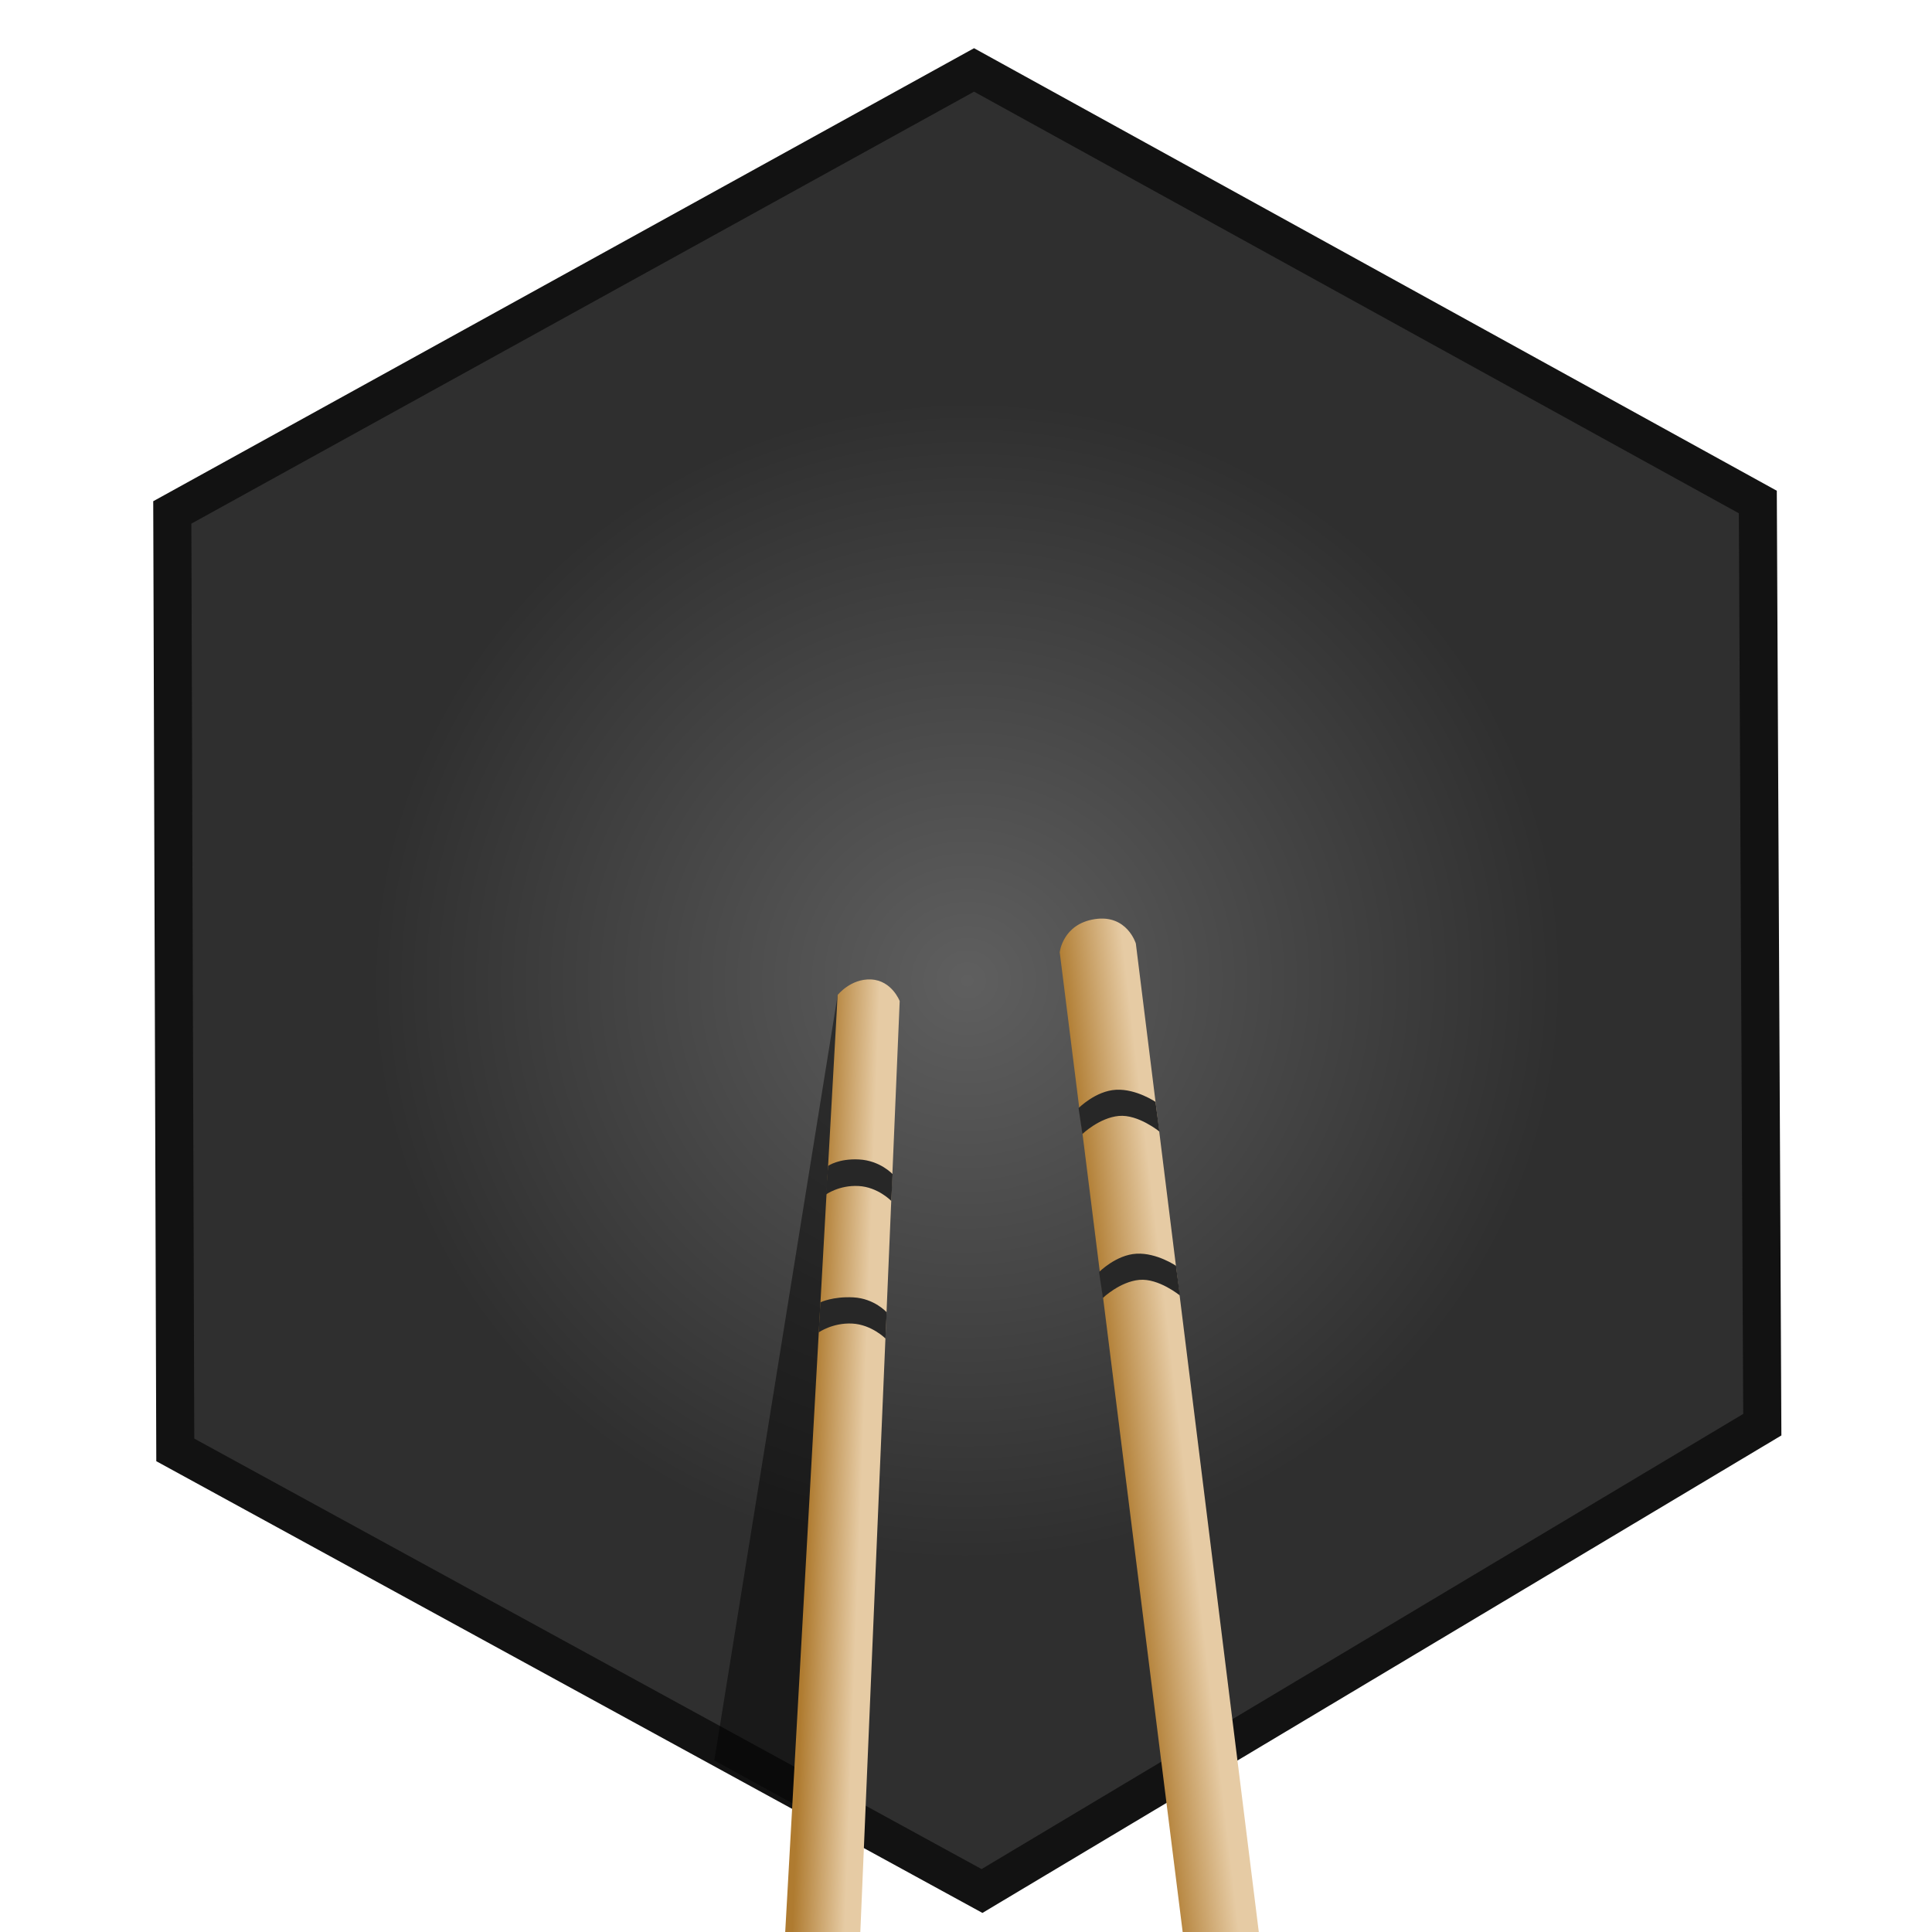
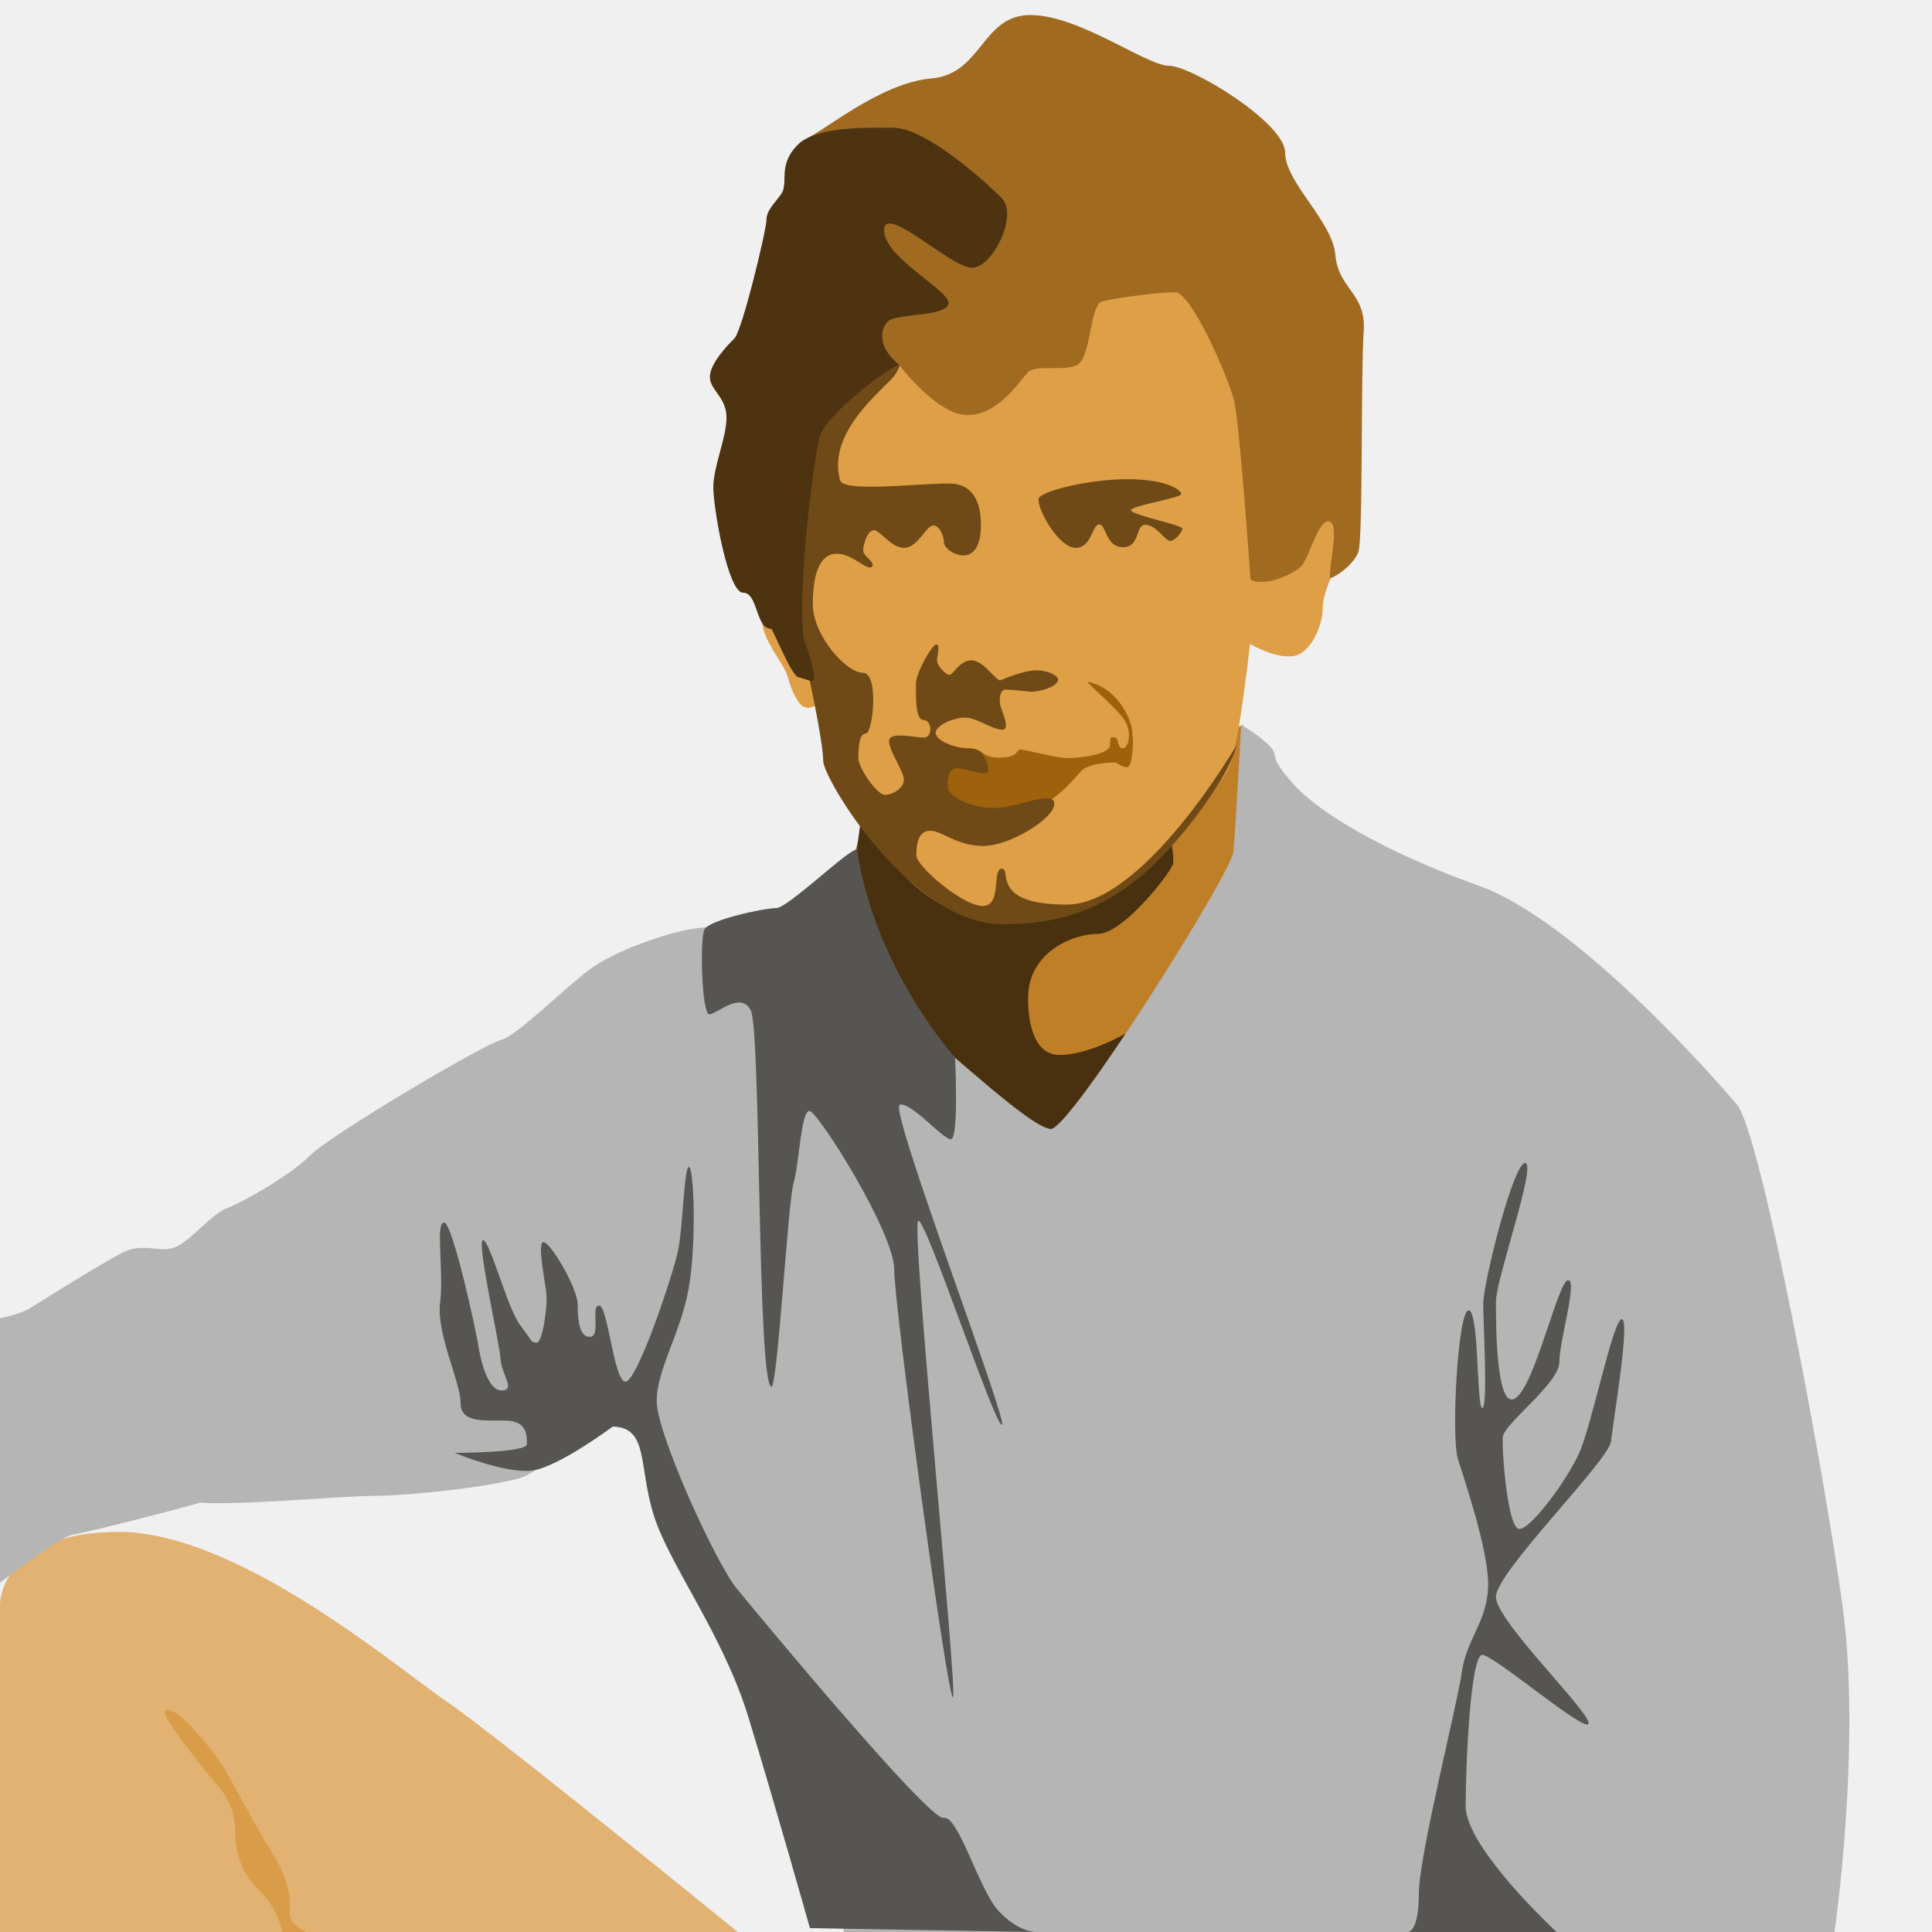
- <svg xmlns="http://www.w3.org/2000/svg" xmlns:xlink="http://www.w3.org/1999/xlink" width="1000" height="1000" viewBox="0 0 264.583 264.583" id="svg4332" version="1.1">
-   <defs id="defs4334">
-     <linearGradient id="linearGradient4906">
-       <stop style="stop-color:#5f5f5f;stop-opacity:1" offset="0" id="stop4908" />
-       <stop style="stop-color:#2f2f2f;stop-opacity:1" offset="1" id="stop4910" />
-     </linearGradient>
-     <linearGradient id="linearGradient4890">
-       <stop style="stop-color:#e6cba4;stop-opacity:1;" offset="0" id="stop4892" />
-       <stop style="stop-color:#af7b30;stop-opacity:1" offset="1" id="stop4894" />
-     </linearGradient>
-     <linearGradient xlink:href="#linearGradient4890" id="linearGradient4896" x1="161.164" y1="224.399" x2="152.076" y2="225.468" gradientUnits="userSpaceOnUse" />
-     <linearGradient xlink:href="#linearGradient4890" id="linearGradient4904" x1="118.359" y1="225.224" x2="111.184" y2="224.957" gradientUnits="userSpaceOnUse" />
-     <radialGradient xlink:href="#linearGradient4906" id="radialGradient4912" cx="129.823" cy="126.335" fx="129.823" fy="126.335" r="108.875" gradientTransform="matrix(0.7495165,-0.0479291,0.04661846,0.7290208,26.62908,40.45649)" gradientUnits="userSpaceOnUse" />
-   </defs>
-   <g id="layer1" transform="translate(0,-32.41665)" style="display:inline">
+ <svg xmlns="http://www.w3.org/2000/svg" width="1000" height="1000" viewBox="0 0 264.583 264.583" id="svg4332" version="1.1">
+   <defs id="defs4334" />
+   <g id="layer1" transform="translate(0,-32.41665)" style="display:none">
    <rect style="opacity:1;fill:#ffffff;fill-opacity:1;stroke:none;stroke-width:11.608;stroke-miterlimit:4;stroke-dasharray:none;stroke-opacity:1" id="rect5606" width="264.583" height="264.583" x="0" y="32.417" />
  </g>
-   <g id="layer2">
-     <path style="opacity:1;fill:url(#radialGradient4912);fill-opacity:1;stroke:#121212;stroke-width:5.212;stroke-miterlimit:4;stroke-dasharray:none;stroke-opacity:1" id="path4847" d="M 130.747,1.64 238.084,60.812 238.698,187.168 131.838,251.031 21.359,190.623 20.949,62.24 Z" transform="translate(2.645833,7.9375)" />
+   <g id="layer11" style="display:inline">
+     <path style="fill:#e1b271;fill-opacity:1;fill-rule:evenodd;stroke:none;stroke-width:0.265px;stroke-linecap:butt;stroke-linejoin:miter;stroke-opacity:1" d="m 101.028,264.583 c 0,0 -33.141,-26.994 -39.823,-31.538 C 54.523,228.502 32.607,209.793 16.303,209.793 0,209.793 0,219.682 0,219.682 l 0,44.901 z" id="path4821" />
  </g>
-   <g id="layer5">
-     <path style="fill:#000000;fill-opacity:0.47;fill-rule:evenodd;stroke:none;stroke-width:0.265px;stroke-linecap:butt;stroke-linejoin:miter;stroke-opacity:1" d="m 114.72,136.248 -16.894,104.837 13.631,7.484 z" id="path4957" />
+   <g id="layer12">
+     <path style="fill:#d99d4a;fill-rule:evenodd;stroke:none;stroke-width:0.265px;stroke-linecap:butt;stroke-linejoin:miter;stroke-opacity:1;fill-opacity:1" d="m 41.961,264.583 c 0,0 -2.272,-1.002 -2.272,-2.405 0,-1.403 0.401,-4.076 -2.673,-8.887 -3.074,-4.811 -5.679,-10.758 -8.219,-13.831 -2.539,-3.074 -4.677,-5.412 -6.014,-5.279 -1.336,0.134 3.875,6.414 5.412,8.419 1.537,2.005 4.009,3.875 4.009,8.152 0,4.276 1.704,6.582 3.742,8.619 2.038,2.038 2.74,5.212 2.74,5.212 z" id="path4824" />
  </g>
-   <g id="layer3">
-     <g transform="translate(0,-32.41665)" style="" id="g4942">
-       <path id="path4853" d="m 117.82,297 5.391,-127.488 c 0,0 -1.067,-2.817 -3.913,-2.961 -2.788,-0.142 -4.583,2.126 -4.583,2.126 l -7.182,128.323 z" style="fill:url(#linearGradient4904);fill-opacity:1;fill-rule:evenodd;stroke:none;stroke-width:0.265px;stroke-linecap:butt;stroke-linejoin:miter;stroke-opacity:1" />
-       <path id="path4859" d="m 113.102,196.011 c 0,0 1.791,-1.312 4.461,-1.174 2.673,0.138 4.5,2.052 4.5,2.052 l 0.177,-3.675 c 0,0 -1.695,-1.859 -4.596,-2.013 -2.81,-0.148 -4.241,0.884 -4.241,0.884" style="fill:#272727;fill-opacity:1;fill-rule:evenodd;stroke:none;stroke-width:0.265px;stroke-linecap:butt;stroke-linejoin:miter;stroke-opacity:1" />
-       <path style="fill:#272727;fill-opacity:1;fill-rule:evenodd;stroke:none;stroke-width:0.265px;stroke-linecap:butt;stroke-linejoin:miter;stroke-opacity:1" d="m 112.114,214.886 c 0,0 1.921,-1.347 4.591,-1.21 2.673,0.138 4.559,2.052 4.559,2.052 l 0.165,-3.592 c 0,0 -1.671,-1.895 -4.572,-2.048 -2.81,-0.148 -4.512,0.682 -4.512,0.682" id="path4869" />
-     </g>
+   <g id="layer4" style="display:inline">
+     <path style="fill:#be7f27;fill-opacity:1;fill-rule:evenodd;stroke:none;stroke-width:0.265px;stroke-linecap:butt;stroke-linejoin:miter;stroke-opacity:1" d="m 170.278,99.313 -52.633,15.308 -3.874,14.836 28.726,32.128 29.482,-43.278 z" id="path4797" />
  </g>
-   <g id="layer4">
-     <g transform="translate(0,-32.41665)" style="" id="g4925">
-       <path id="path4851" d="m 161.965,297 -16.838,-134.169 c 0,0 0.401,-3.875 4.811,-4.544 4.41,-0.668 5.613,3.341 5.613,3.341 l 16.838,135.372 z" style="fill:url(#linearGradient4896);fill-rule:evenodd;stroke:none;stroke-width:0.265px;stroke-linecap:butt;stroke-linejoin:miter;stroke-opacity:1;fill-opacity:1" />
-       <path style="fill:#272727;fill-opacity:1;fill-rule:evenodd;stroke:none;stroke-width:0.265px;stroke-linecap:butt;stroke-linejoin:miter;stroke-opacity:1" d="m 148.229,187.717 c 0,0 2.322,-2.227 4.984,-2.474 2.656,-0.247 5.567,2.141 5.567,2.141 l -0.535,-4.067 c 0,0 -2.638,-1.803 -5.402,-1.659 -2.796,0.145 -5.135,2.512 -5.135,2.512" id="path4884" />
-       <path id="path4888" d="m 151.036,210.167 c 0,0 2.322,-2.227 4.984,-2.474 2.656,-0.247 5.567,2.141 5.567,2.141 l -0.535,-4.067 c 0,0 -2.638,-1.803 -5.402,-1.659 -2.796,0.145 -5.135,2.512 -5.135,2.512" style="fill:#272727;fill-opacity:1;fill-rule:evenodd;stroke:none;stroke-width:0.265px;stroke-linecap:butt;stroke-linejoin:miter;stroke-opacity:1" />
-     </g>
+   <g id="layer8" style="display:inline">
+     <path style="fill:#49310f;fill-opacity:1;fill-rule:evenodd;stroke:none;stroke-width:0.265px;stroke-linecap:butt;stroke-linejoin:miter;stroke-opacity:1" d="m 140.796,136.638 c 0,-6.095 5.953,-8.741 9.544,-8.741 3.591,0 10.347,-8.835 10.347,-9.733 0,-20.676 -42.9,-5.103 -42.9,-5.103 l -2.315,17.34 19.56,25.277 17.859,-0.189 2.882,-14.883 c 0,0 -6.048,3.874 -10.678,3.874 -4.63,0 -4.299,-7.843 -4.299,-7.843 z" id="path4811" />
  </g>
+   <g id="layer3" style="display:inline">
+     <path style="fill:#b5b5b5;fill-opacity:1;fill-rule:evenodd;stroke:none;stroke-width:0.265px;stroke-linecap:butt;stroke-linejoin:miter;stroke-opacity:1" d="m 251.233,264.583 c 0,0 3.742,-25.658 1.069,-44.901 -2.673,-19.243 -11.225,-64.679 -14.433,-68.421 -3.207,-3.742 -21.916,-25.123 -35.28,-29.934 -13.363,-4.811 -22.183,-10.156 -25.658,-14.165 -3.475,-4.009 -1.636,-3.306 -2.901,-4.824 -1.191,-1.43 -4.048,-3.06 -4.048,-3.06 0,0 -0.802,14.433 -1.069,17.373 -0.267,2.94 -22.317,37.952 -24.99,37.952 -2.673,0 -14.433,-11.225 -17.373,-13.23 -2.94,-2.005 -10.424,-10.557 -10.557,-12.963 -0.134,-2.405 0.935,-11.225 0.935,-11.225 0,0 -6.044,5.548 -10.053,7.82 -4.009,2.272 -8.754,1.396 -13.568,2.497 -3.17,0.725 -8.719,2.646 -12.06,4.918 -3.341,2.272 -10.424,9.488 -12.695,10.023 -2.272,0.535 -23.252,12.963 -26.059,15.769 -2.806,2.806 -9.221,6.414 -11.359,7.216 -2.138,0.802 -4.544,4.009 -6.815,5.212 -2.272,1.203 -4.544,-0.668 -7.617,0.935 -3.074,1.604 -10.958,6.548 -12.428,7.484 C 2.806,179.993 0,180.527 0,180.527 l 0,36.215 c 0,0 8.152,-6.281 9.889,-6.548 1.737,-0.267 14.351,-3.455 17.506,-4.41 5.479,0.401 19.377,-0.935 24.054,-0.935 4.677,0 18.174,-1.47 20.713,-2.806 2.539,-1.336 14.433,-10.424 14.433,-10.424 0,0 10.156,25.391 13.363,29.667 3.207,4.276 10.29,20.312 10.824,23.386 0.535,3.074 4.811,19.912 4.811,19.912 z" id="path4794" />
+   </g>
+   <g id="layer13">
+     <path style="fill:#565552;fill-opacity:1;fill-rule:evenodd;stroke:none;stroke-width:0.265px;stroke-linecap:butt;stroke-linejoin:miter;stroke-opacity:1" d="m 83.923,195.361 c 0,0 -7.35,5.479 -10.958,6.014 -3.608,0.535 -10.691,-2.405 -10.691,-2.405 0,0 9.889,0 9.889,-1.203 0,-1.203 0,-3.074 -2.673,-3.207 -2.673,-0.134 -6.414,0.535 -6.414,-2.405 0,-2.94 -3.341,-9.488 -2.806,-13.764 0.535,-4.276 -0.668,-10.958 0.535,-10.958 1.203,0 4.41,14.967 4.677,16.704 0.267,1.737 1.203,6.281 3.207,6.281 2.005,0 0,-2.138 -0.134,-4.276 -0.134,-2.138 -3.341,-16.303 -2.405,-16.303 0.935,0 3.341,9.354 5.078,11.626 1.737,2.272 1.47,2.405 2.272,2.405 0.802,0 1.47,-4.811 1.336,-6.548 -0.134,-1.737 -1.336,-7.216 -0.401,-7.216 0.935,0 4.677,6.281 4.677,8.553 0,2.272 0.267,4.544 1.737,4.41 1.47,-0.134 0,-4.276 1.203,-4.276 1.203,0 2.005,10.424 3.608,10.424 1.604,0 6.548,-14.7 7.216,-18.041 0.668,-3.341 0.802,-11.359 1.47,-11.359 0.668,0 1.069,10.156 0,16.437 -1.069,6.281 -4.41,11.225 -4.41,15.635 0,4.41 8.018,22.05 10.958,25.658 2.94,3.608 26.326,31.805 28.331,31.404 2.005,-0.401 4.811,9.755 7.484,12.695 2.673,2.94 5.078,2.94 5.078,2.94 l -30.87,-0.535 c 0,0 -4.944,-17.506 -8.419,-28.865 -3.475,-11.359 -10.824,-20.847 -12.963,-27.662 -2.138,-6.815 -0.668,-12.027 -5.613,-12.161 z" id="path4827" />
+     <path style="fill:#565552;fill-opacity:1;fill-rule:evenodd;stroke:none;stroke-width:0.265px;stroke-linecap:butt;stroke-linejoin:miter;stroke-opacity:1" d="m 105.644,189.933 c 0.85,-0.095 2.268,-25.324 3.024,-27.876 0.756,-2.551 1.039,-9.922 2.173,-9.922 1.134,0 11.623,16.631 11.623,21.734 0,5.103 7.276,58.586 8.032,58.586 0.756,0 -5.859,-65.295 -4.725,-65.295 1.134,0 10.394,27.97 11.434,27.97 1.039,0 -15.592,-43.467 -13.985,-43.845 1.606,-0.378 5.859,4.725 6.993,4.725 1.134,0 0.578,-11.195 0.578,-11.195 0,0 -11.02,-12.145 -13.429,-28.493 -1.228,0 -9.449,8.032 -11.056,8.032 -1.606,0 -9.166,1.606 -9.827,2.929 -0.661,1.323 -0.378,11.623 0.661,11.623 1.039,0 4.252,-3.213 5.67,-0.567 1.417,2.646 0.85,50.932 2.835,51.594 z" id="path4829" />
+     <path style="fill:#565552;fill-rule:evenodd;stroke:none;stroke-width:0.265px;stroke-linecap:butt;stroke-linejoin:miter;stroke-opacity:1;fill-opacity:1" d="m 213.179,264.583 c 0,0 -12.459,-11.493 -12.459,-17.239 0,-5.746 0.668,-20.713 2.272,-20.713 1.604,0 14.566,11.092 14.566,9.354 0,-1.737 -12.562,-13.898 -12.695,-17.239 -0.134,-3.341 15.502,-18.709 15.769,-21.382 0.267,-2.673 2.673,-16.704 1.47,-16.704 -1.203,0 -4.143,14.7 -5.88,18.442 -1.737,3.742 -6.548,10.29 -8.152,10.29 -1.604,0 -2.405,-10.691 -2.272,-12.562 0.134,-1.871 7.751,-7.35 7.751,-10.29 0,-2.94 2.539,-11.225 1.203,-11.225 -1.336,0 -4.544,14.433 -7.216,16.17 -2.673,1.737 -2.673,-10.156 -2.673,-13.23 0,-3.074 5.613,-18.843 4.009,-18.976 -1.604,-0.134 -5.746,16.437 -5.746,19.243 0,2.806 0.668,14.299 -0.134,14.299 -0.802,0 -0.401,-13.363 -1.871,-13.363 -1.47,0 -2.405,17.239 -1.47,20.312 0.935,3.074 4.276,12.695 4.143,17.506 -0.134,4.811 -2.94,7.083 -3.608,11.76 -0.668,4.677 -5.88,25.123 -5.88,30.335 0,5.212 -1.47,5.212 -1.47,5.212 z" id="path4831" />
+   </g>
+   <g id="layer5" style="display:inline">
+     <path style="fill:#de9f47;fill-opacity:1;fill-rule:evenodd;stroke:none;stroke-width:0.265px;stroke-linecap:butt;stroke-linejoin:miter;stroke-opacity:1" d="m 171.186,88.185 c 0,0 -1.537,14.032 -2.806,16.771 -1.27,2.74 -13.509,21.273 -30.012,21.273 -16.504,0 -21.798,-18.587 -23.134,-20.658 -1.336,-2.071 -3.18,-9.301 -3.18,-9.301 0,0 -1.604,1.737 -2.873,-0.401 -1.27,-2.138 -1.002,-2.873 -1.804,-4.343 -0.802,-1.47 -3.608,-5.212 -2.873,-7.016 0.735,-1.804 2.405,-1.804 2.405,-1.804 l 3.207,-35.881 31.137,-17.707 31.805,12.628 10.357,30.268 c 0,0 0.067,4.076 -0.468,5.479 -0.535,1.403 -1.804,3.809 -1.804,5.88 0,2.071 -1.537,6.147 -4.076,6.481 -2.539,0.334 -5.88,-1.67 -5.88,-1.67 z" id="path4800" />
+   </g>
+   <g id="layer9">
+     <path style="fill:#9e620c;fill-opacity:1;fill-rule:evenodd;stroke:none;stroke-width:0.265px;stroke-linecap:butt;stroke-linejoin:miter;stroke-opacity:1" d="m 136.733,103.754 c 2.835,0 2.381,-1.103 3.049,-1.103 0.668,0 4.911,1.169 6.414,1.169 1.503,0 5.813,-0.434 5.813,-1.804 0,-1.37 0.234,-1.002 0.702,-1.002 0.468,0 0.301,1.47 1.036,1.47 0.735,0 1.303,-1.904 0.401,-3.608 -0.902,-1.704 -5.479,-5.412 -5.178,-5.512 4.404,0.912 6.304,5.822 6.08,7.283 0.234,0 0.134,4.41 -0.702,4.41 -0.835,0 -1.203,-0.635 -1.737,-0.635 -0.535,0 -3.441,0.067 -4.544,1.169 -1.102,1.102 -4.51,6.114 -11.025,6.114 -6.515,0 -13.029,-2.606 -13.029,-4.811 0,-2.205 -1.47,-3.608 -1.47,-4.677 0,-1.069 1.604,-0.802 2.606,-0.802 1.002,0 2.773,1.019 4.477,1.019 1.704,0 3.258,0.15 3.872,0.162 0.956,0.019 1.088,1.158 3.235,1.158 z" id="path4814" />
+   </g>
+   <g id="layer7" style="display:inline">
+     <path style="fill:#6f4a17;fill-opacity:1;fill-rule:evenodd;stroke:none;stroke-width:0.265px;stroke-linecap:butt;stroke-linejoin:miter;stroke-opacity:1" d="m 169.333,102.054 c 0,0 -12.662,21.828 -23.246,21.828 -10.583,0 -7.465,-4.914 -8.882,-4.914 -1.417,0 0.095,5.103 -2.646,5.103 -2.74,0 -9.071,-5.481 -9.071,-6.898 0,-1.417 0.189,-3.402 1.89,-3.402 1.701,0 3.591,2.079 7.276,2.079 3.685,0 9.733,-3.78 9.733,-5.764 0,-1.984 -5.197,0.567 -8.221,0.567 -3.024,0 -6.378,-1.465 -6.378,-2.977 0,-1.512 0.236,-2.457 1.276,-2.457 1.039,0 4.299,1.228 4.299,0.378 0,-0.85 -0.472,-3.118 -2.646,-3.118 -2.173,0 -4.583,-1.134 -4.583,-2.126 0,-0.992 2.41,-2.079 4.016,-2.079 1.606,0 3.78,1.654 5.103,1.654 1.323,0 -0.331,-2.882 -0.331,-3.733 0,-0.159 -0.115,-1.746 0.8,-1.746 1.203,0 3.166,0.279 3.485,0.279 1.468,0 3.699,-0.779 3.699,-1.671 0,-0.506 -1.402,-1.305 -3.117,-1.249 -1.959,0.064 -4.716,1.363 -4.819,1.363 -0.661,0 -2.268,-2.74 -3.921,-2.74 -1.654,0 -2.504,1.984 -3.024,1.984 -0.52,0 -1.701,-1.276 -1.701,-1.937 0,-0.661 0.472,-2.221 -0.095,-2.221 -0.567,0 -2.788,3.827 -2.788,5.386 0,1.559 -0.142,4.961 1.039,4.961 1.181,0 1.276,2.41 0.047,2.41 -1.228,0 -4.772,-0.898 -4.772,0.472 0,1.37 2.032,4.158 2.032,5.292 0,1.134 -1.512,2.079 -2.599,2.079 -1.087,0 -3.638,-3.685 -3.638,-5.055 0,-1.37 0.095,-3.355 1.039,-3.355 0.945,0 1.843,-8.315 -0.425,-8.315 -2.268,0 -6.851,-5.103 -6.851,-9.402 0,-4.299 1.039,-6.898 3.26,-6.898 2.221,0 4.205,2.41 4.819,1.795 0.614,-0.614 -1.181,-1.417 -1.181,-2.221 0,-0.803 0.567,-2.788 1.465,-2.788 0.898,0 2.315,2.41 4.158,2.41 1.843,0 3.024,-3.071 3.969,-3.071 0.945,0 1.465,1.606 1.465,2.315 0,0.709 1.323,1.795 2.693,1.795 1.37,0 2.375,-1.276 2.375,-4.158 0,-2.882 -0.883,-5.062 -3.292,-5.596 -2.352,-0.522 -15.462,1.39 -15.997,-0.546 -1.701,-6.152 4.833,-11.563 7.04,-13.843 2.126,-2.197 1.701,-6.378 1.701,-6.378 l -16.206,10.583 c 0,0 -0.567,20.789 -0.567,23.293 0,2.504 3.78,13.324 3.78,13.324 0,0 1.937,8.93 1.937,11.434 0,2.504 12.048,22.395 24.521,22.395 7.445,0 13.968,-1.756 20.658,-8.07 4.518,-4.264 10.603,-12.509 11.422,-16.451 z" id="path4806" />
+   </g>
+   <g id="layer6" style="display:inline">
+     <path style="fill:#a06b21;fill-opacity:1;fill-rule:evenodd;stroke:none;stroke-width:0.265px;stroke-linecap:butt;stroke-linejoin:miter;stroke-opacity:1" d="m 171.253,79.366 c 0,0 -1.47,-21.448 -2.272,-24.589 -0.802,-3.14 -5.813,-14.767 -8.085,-14.767 -2.272,0 -8.152,0.802 -9.956,1.27 -1.804,0.468 -1.403,8.085 -3.675,8.82 -2.272,0.735 -5.479,-0.2 -6.548,0.935 -1.069,1.136 -4.009,5.813 -8.219,5.813 -4.21,0 -9.421,-6.949 -9.421,-6.949 0,0 -8.82,4.076 -10.424,8.352 -1.604,4.276 -3.541,17.84 -3.541,22.183 0,4.343 2.472,12.294 2.272,12.562 -0.2,0.267 -2.138,-0.067 -2.272,-0.468 -0.134,-0.401 -4.343,-7.55 -4.41,-10.557 -0.063,-2.848 -6.414,-5.345 -6.214,-12.963 0.2,-7.617 2.74,-15.836 3.608,-18.575 0.869,-2.74 2.339,-8.82 3.274,-12.762 0.935,-3.942 1.804,-17.172 4.744,-18.508 2.94,-1.336 10.49,-7.818 17.439,-8.419 6.949,-0.601 6.882,-8.686 13.564,-8.686 6.682,0 15.903,6.949 18.976,6.949 3.074,0 15.903,7.818 15.903,11.893 0,4.076 6.481,9.354 6.882,14.032 0.401,4.677 4.276,5.212 3.875,10.49 -0.401,5.279 -0.067,28.531 -0.735,30.201 -0.668,1.67 -2.806,3.242 -3.88,3.577 -0.176,-1.838 1.408,-7.519 -0.129,-7.787 -1.537,-0.267 -2.74,5.145 -3.875,6.214 -1.136,1.069 -5.011,2.806 -6.882,1.737 z" id="path4803" />
+   </g>
+   <g id="layer10">
+     <path style="fill:#4d3310;fill-opacity:1;fill-rule:evenodd;stroke:none;stroke-width:0.265px;stroke-linecap:butt;stroke-linejoin:miter;stroke-opacity:1" d="m 129.893,41.48 c 0,-1.804 -8.82,-6.214 -8.82,-9.956 0,-3.742 9.154,5.145 12.027,5.145 2.873,0 6.381,-7.25 4.076,-9.555 -2.305,-2.305 -10.424,-9.622 -14.833,-9.622 -4.41,0 -10.591,-0.167 -13.163,2.405 -2.572,2.572 -1.336,5.145 -2.005,6.348 -0.688,1.239 -2.205,2.405 -2.205,3.809 0,1.403 -3.307,15.201 -4.41,16.303 -1.102,1.102 -3.341,3.475 -3.341,5.279 0,1.804 2.272,2.74 2.272,5.546 0,2.806 -1.804,6.682 -1.804,9.555 0,2.873 2.005,14.433 4.076,14.433 2.071,0 1.704,4.97 3.842,4.944 0.232,-0.003 2.844,6.636 3.782,6.636 0.585,0 2.108,1.007 2.108,0.158 0,-1.779 -1.337,-5.033 -1.418,-5.615 -0.942,-6.838 1.467,-25.416 2.243,-27.639 0.951,-2.721 7.724,-8.212 10.76,-9.736 -2.823,-2.327 -2.641,-4.73 -1.472,-5.899 1.169,-1.169 8.285,-0.601 8.285,-2.539 z" id="path4817" />
+   </g>
+   <path style="fill:#6f4a17;fill-rule:evenodd;stroke:none;stroke-width:0.265px;stroke-linecap:butt;stroke-linejoin:miter;stroke-opacity:1;fill-opacity:1" d="m 142.214,68.366 c 0,1.795 2.882,6.662 5.103,6.662 2.221,0 2.221,-3.213 3.213,-3.213 0.992,0 0.85,3.118 3.26,3.118 2.41,0 1.654,-3.071 3.071,-3.071 1.417,0 2.74,2.221 3.402,2.221 0.661,0 1.654,-1.228 1.654,-1.701 0,-0.472 -7.04,-1.89 -7.04,-2.504 0,-0.614 6.898,-1.701 6.898,-2.221 0,-0.52 -1.937,-2.032 -7.371,-2.032 -5.433,0 -12.19,1.701 -12.19,2.74 z" id="path4808" />
</svg>
